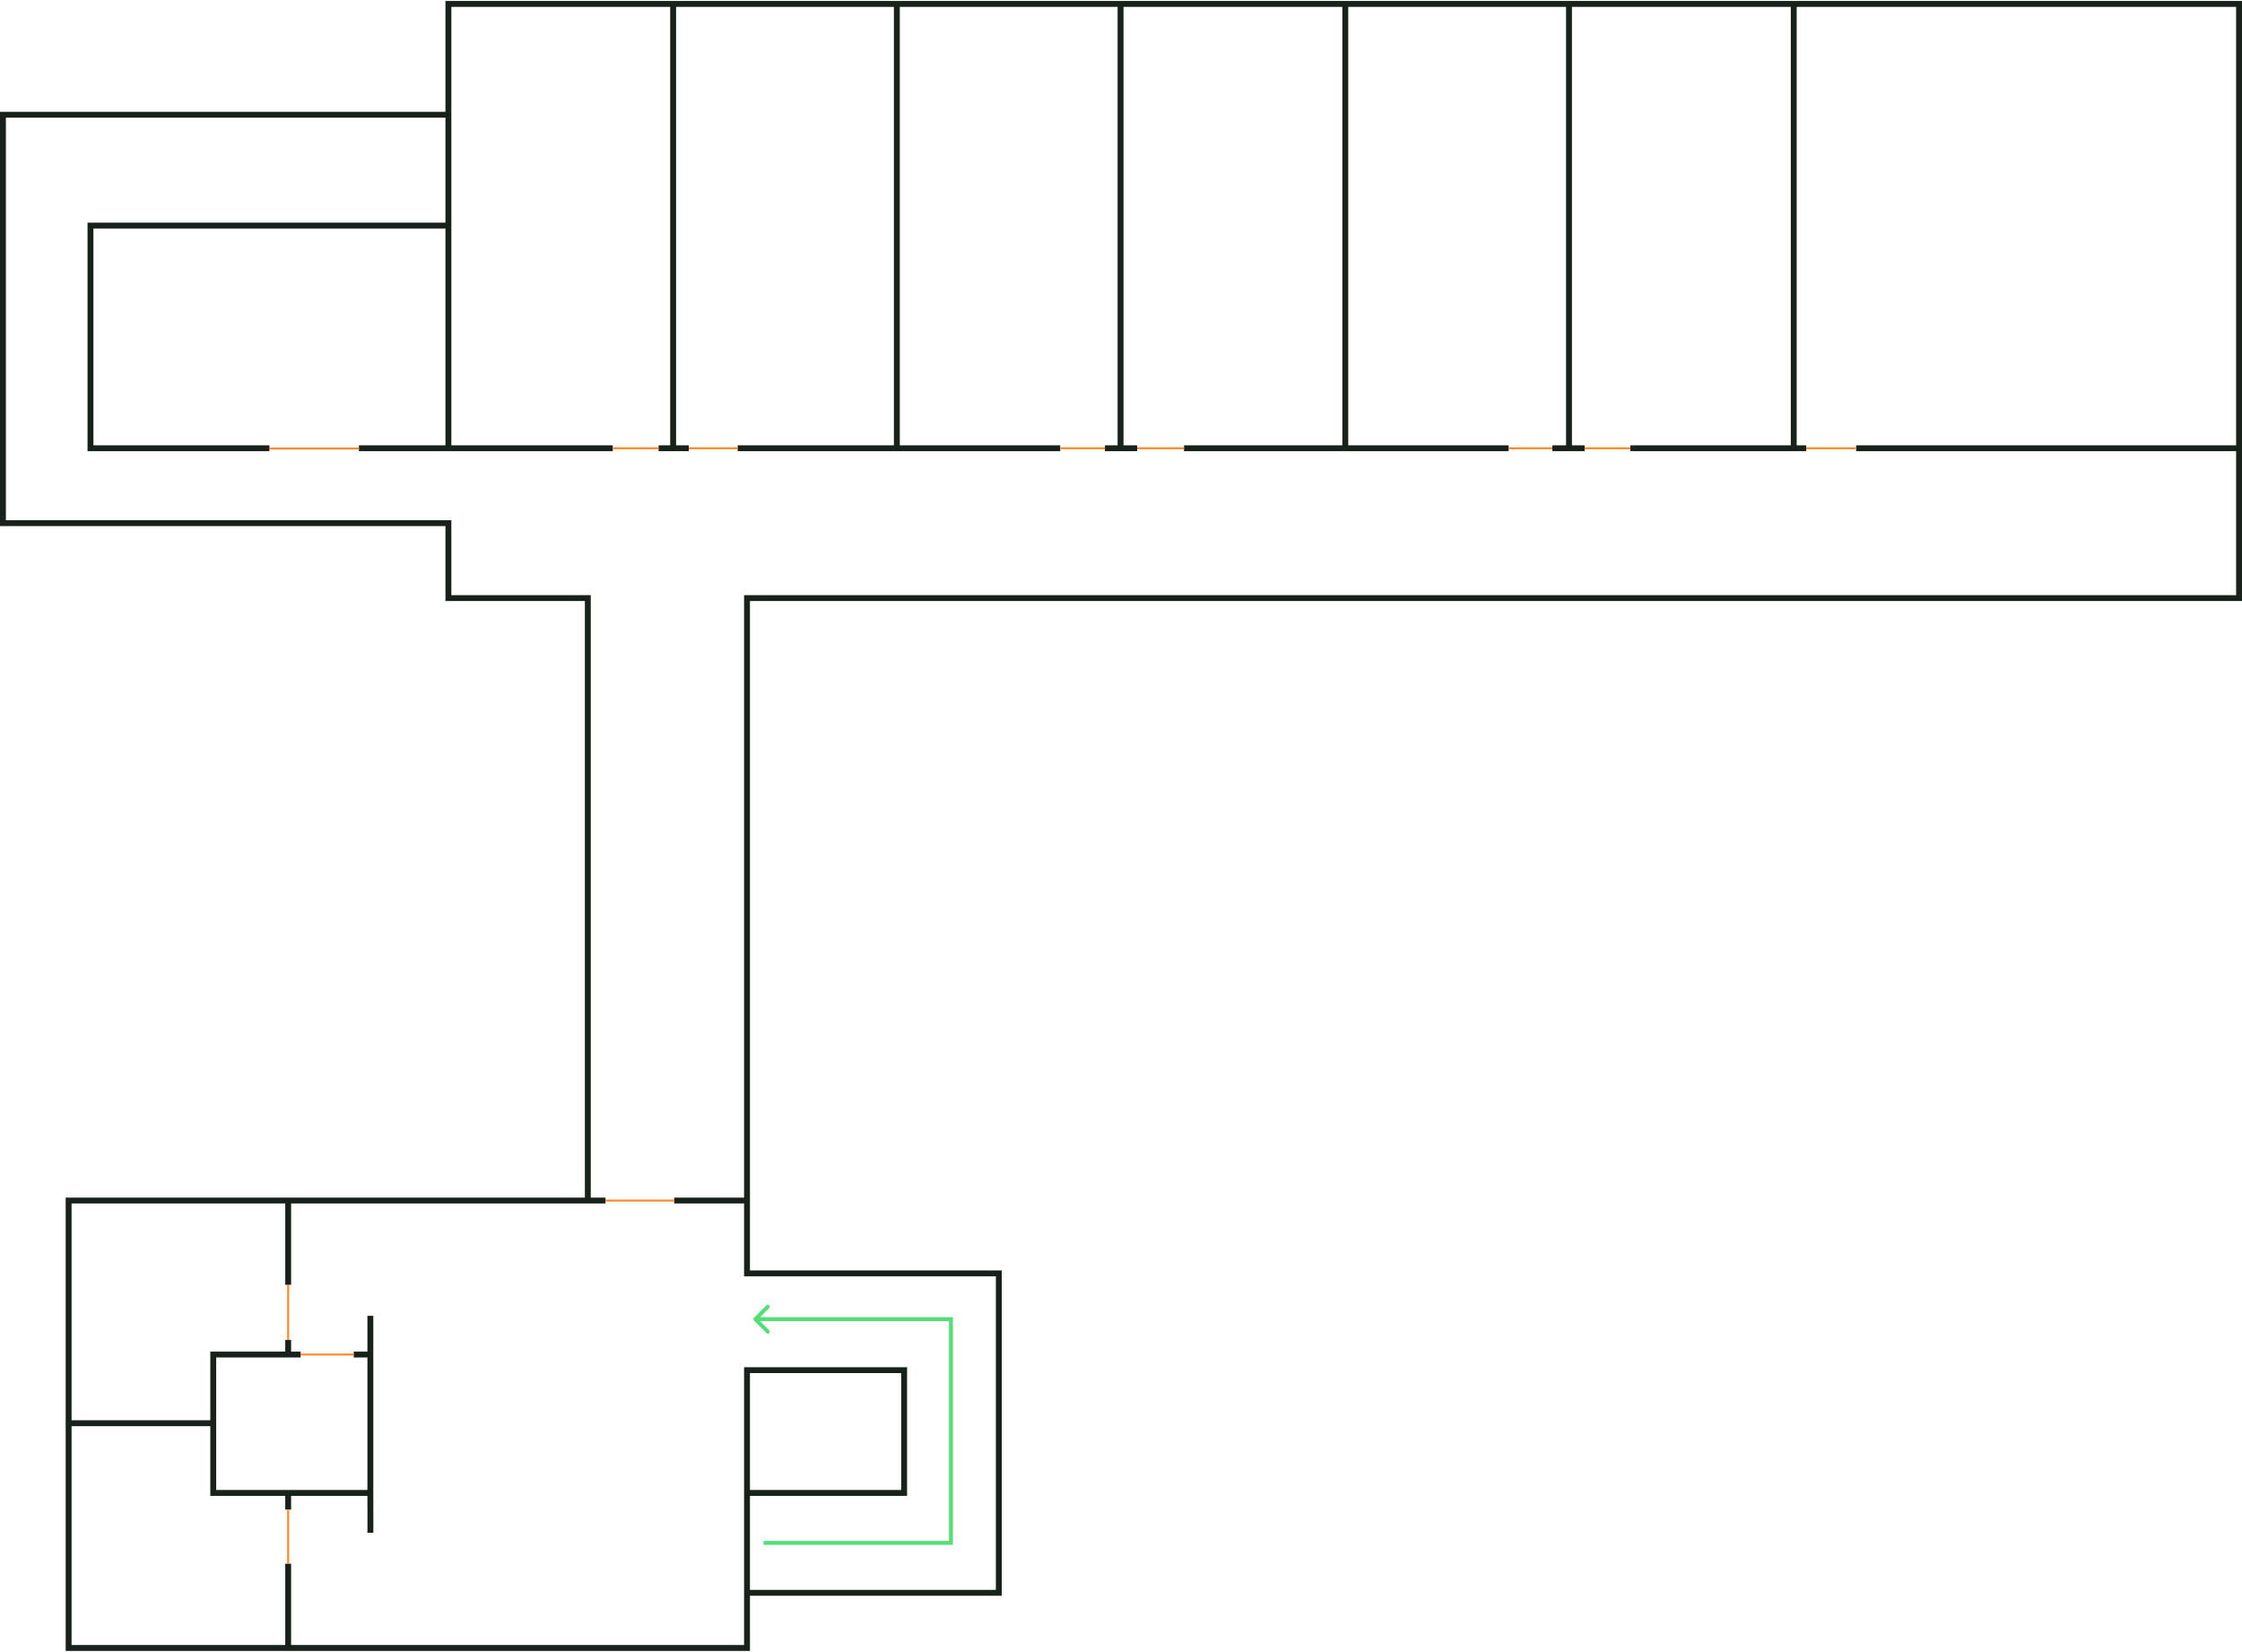
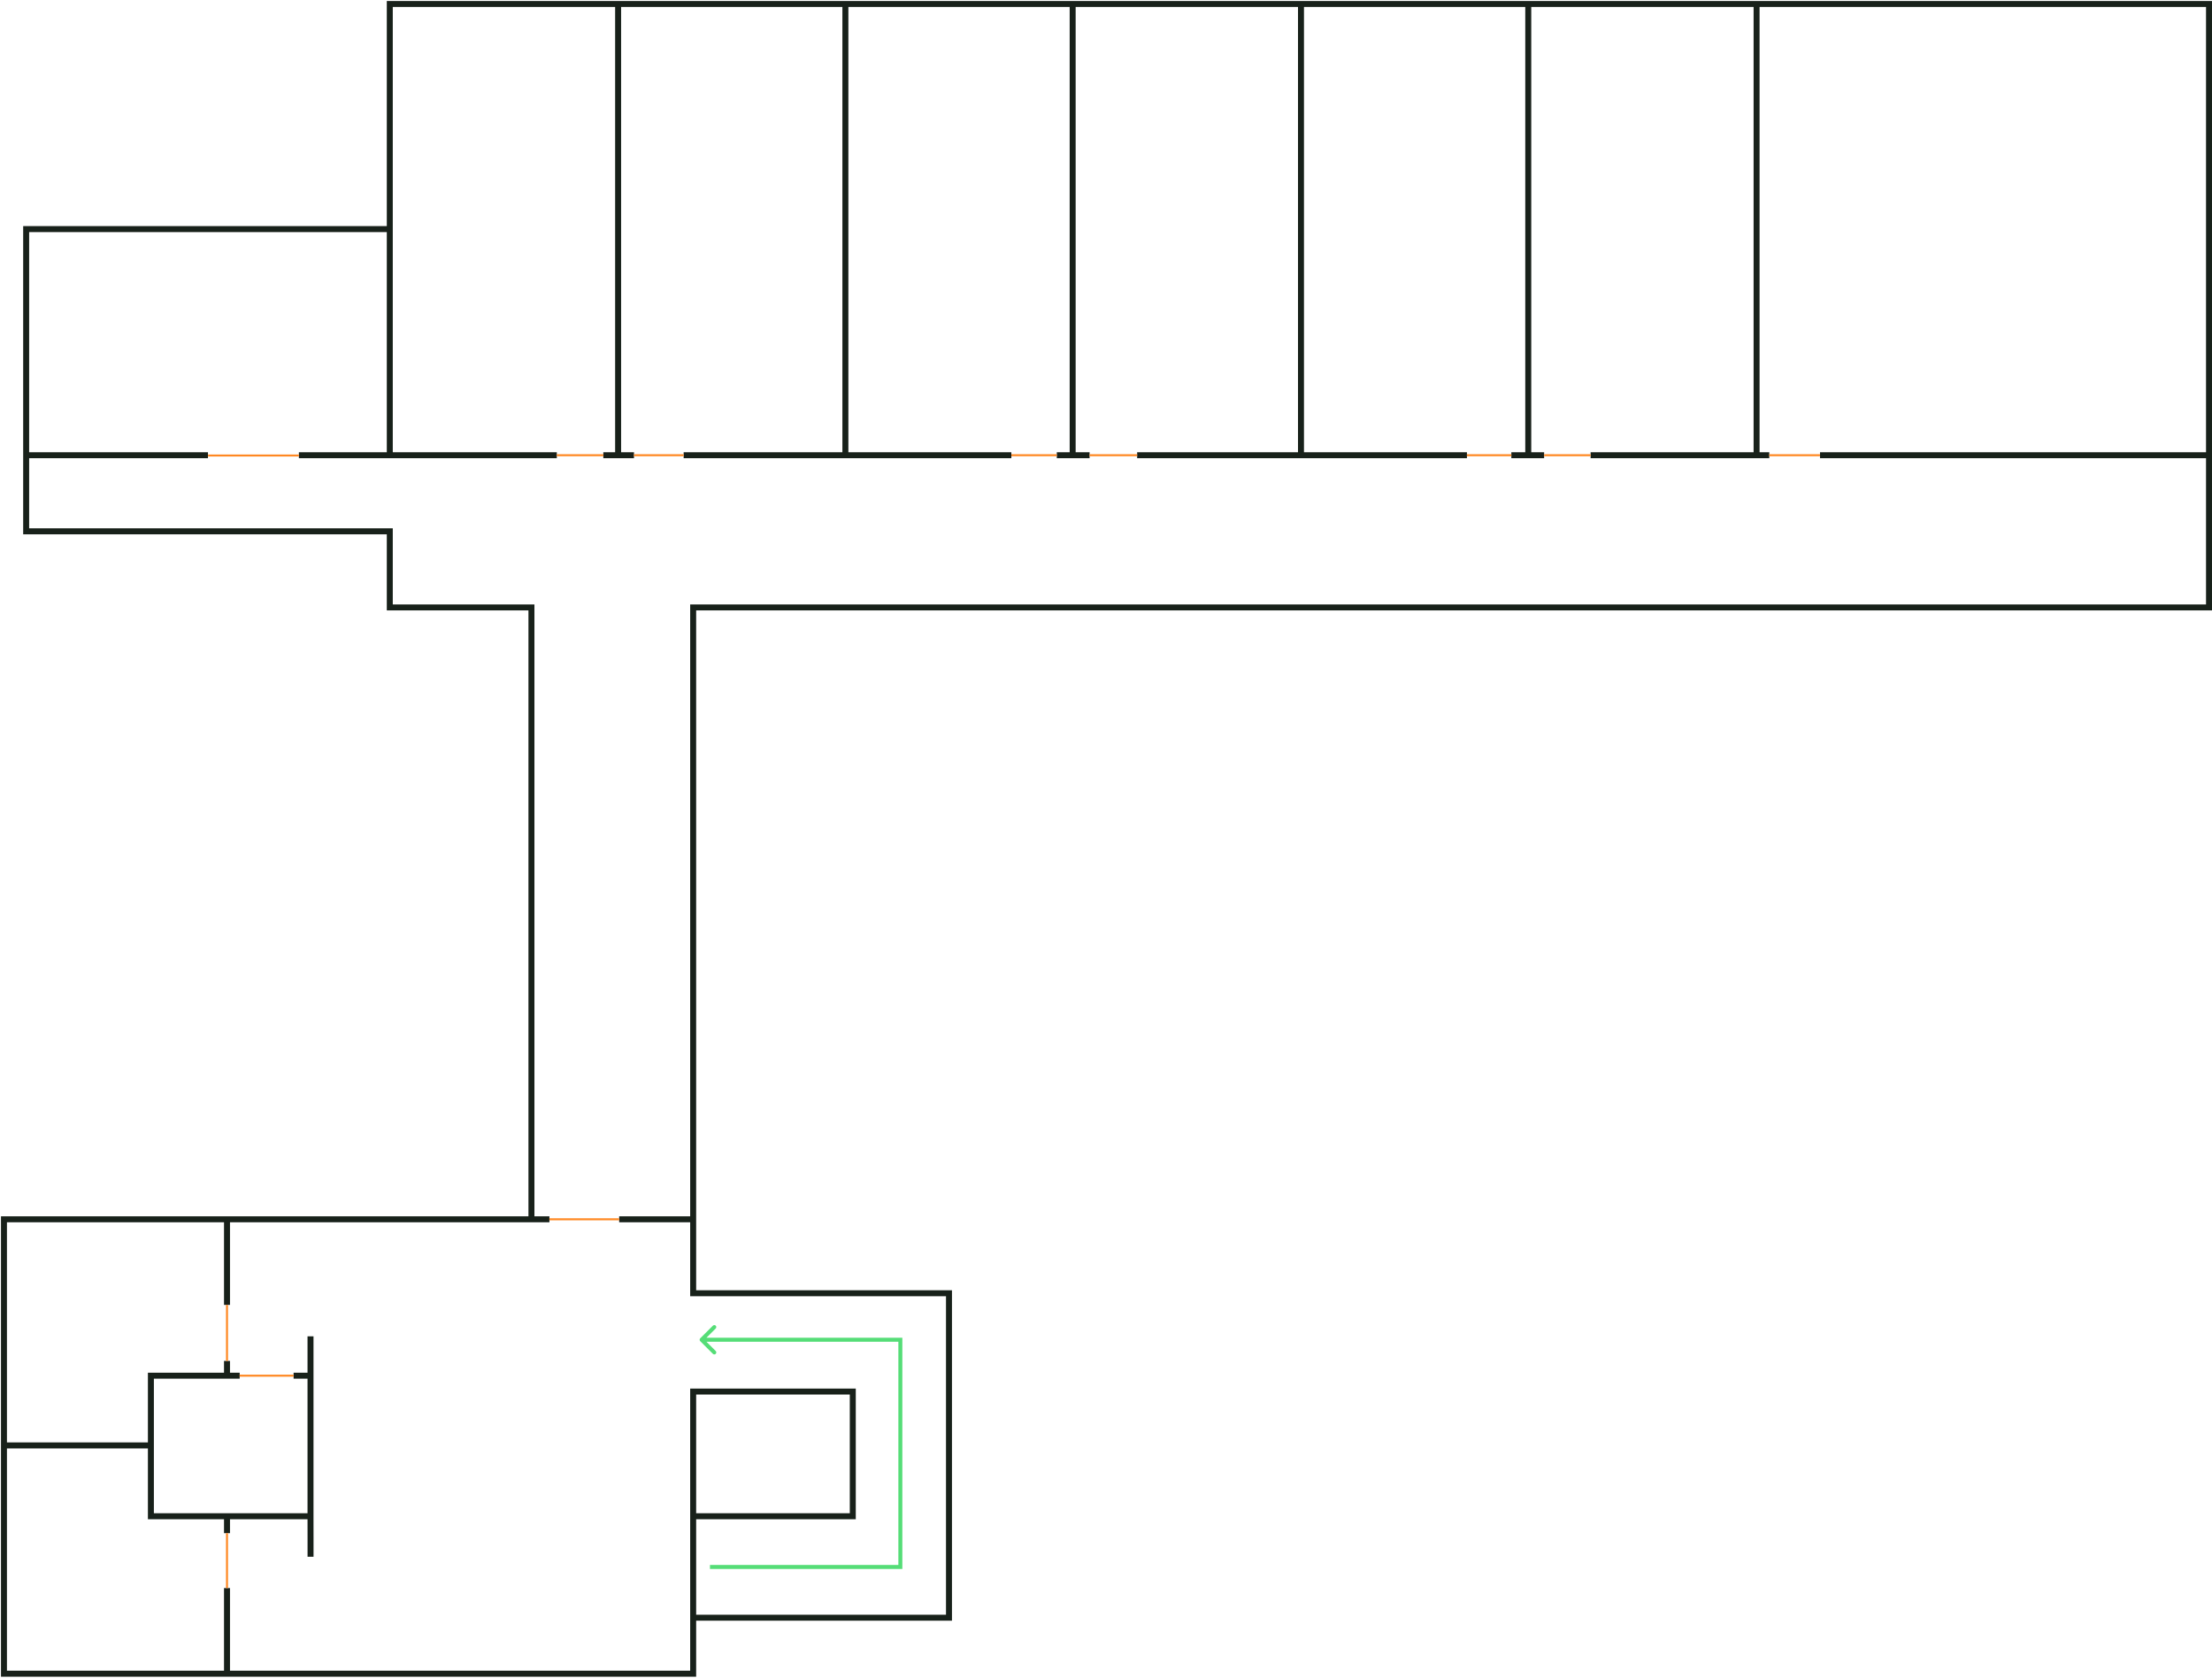
- <svg xmlns="http://www.w3.org/2000/svg" width="1143" height="842" viewBox="0 0 1143 842" fill="none">
-   <path d="M228.6 114.996V228.501M228.6 114.996H137.363H46.126V228.501H137.363M228.6 114.996V58.498M228.6 228.501H312.411M228.6 228.501H182.981M343.177 2H228.6V58.498M343.177 2V228.501M343.177 2H457.223M343.177 228.501H335.75M343.177 228.501H351.133M457.223 2V228.501M457.223 2H571.269M457.223 228.501H376.064M457.223 228.501H540.503M571.269 2V228.501M571.269 2H685.846M571.269 228.501H563.312M571.269 228.501H579.756M685.846 2V228.501M685.846 2H799.892M685.846 228.501H603.626M685.846 228.501H769.126M799.892 2V228.501M799.892 2H914.469M799.892 228.501H791.405M799.892 228.501H807.849M914.469 2V228.501M914.469 2H1141.5V228.501M914.469 228.501H831.188M914.469 228.501H920.834M1141.5 228.501V304.886H380.838V612.015M1141.5 228.501H946.295M299.68 612.015V304.886H228.6V266.693H1.5V58.498H228.6M299.68 612.015H146.911M299.68 612.015H308.698M146.911 612.015H34.987V725.53M146.911 612.015V654.981M34.987 725.53V840.107H146.911M34.987 725.53H108.719M146.911 840.107H380.838V811.993M146.911 840.107V797.141M146.911 761.07H108.719V725.53M146.911 761.07H188.816M146.911 761.07V769.558M108.719 725.53V690.521H146.911M146.911 690.521V683.095M146.911 690.521H153.276M188.816 690.521V761.07M188.816 690.521H180.329M188.816 690.521V680.467V670.761M188.816 761.07L188.831 771.706V781.413M380.838 811.993H509.207V649.146H380.838V612.015M380.838 811.993V761.07M380.838 612.015H343.707M380.838 761.07V698.478H460.936V761.07H380.838Z" stroke="#18211A" stroke-width="3" />
-   <path d="M312.411 228.501H335.75M351.133 228.501H376.064M540.503 228.501H563.312M579.756 228.501H603.626M769.126 228.501H791.405M807.849 228.501H831.188M920.834 228.501H946.295M308.697 612.015H343.707M146.911 654.981V683.095M153.276 690.521H180.329M146.911 769.557V797.141M137.388 228.641H183.007" stroke="#FF8822" />
-   <path d="M484.806 672.486H485.806V671.486H484.806V672.486ZM384.375 671.778C383.984 672.169 383.984 672.802 384.375 673.193L390.739 679.557C391.129 679.947 391.762 679.947 392.153 679.557C392.544 679.166 392.544 678.533 392.153 678.142L386.496 672.486L392.153 666.829C392.544 666.438 392.544 665.805 392.153 665.415C391.762 665.024 391.129 665.024 390.739 665.415L384.375 671.778ZM484.806 786.532V787.532H485.806V786.532H484.806ZM484.806 671.486H385.082V673.486H484.806V671.486ZM483.806 672.486V786.532H485.806V672.486H483.806ZM484.806 785.532H389.265V787.532H484.806V785.532Z" fill="#55DD77" />
+ <svg xmlns="http://www.w3.org/2000/svg" width="1110" height="842" viewBox="0 0 1110 842" fill="none">
+   <path d="M195.6 114.996V228.501M195.6 114.996H104.363H13.126V228.501M195.6 114.996V58.498V2H310.177M195.6 228.501H279.411M195.6 228.501H149.981M13.126 228.501H104.363M13.126 228.501V266.693H195.6V304.886H266.68V612.015M310.177 2V228.501M310.177 2H424.223M310.177 228.501H302.75M310.177 228.501H318.133M424.223 2V228.501M424.223 2H538.269M424.223 228.501H343.064M424.223 228.501H507.503M538.269 2V228.501M538.269 2H652.846M538.269 228.501H530.312M538.269 228.501H546.756M652.846 2V228.501M652.846 2H766.892M652.846 228.501H570.626M652.846 228.501H736.126M766.892 2V228.501M766.892 2H881.469M766.892 228.501H758.405M766.892 228.501H774.849M881.469 2V228.501M881.469 2H1108.5V228.501M881.469 228.501H798.188M881.469 228.501H887.834M1108.5 228.501V304.886H347.838V612.015M1108.5 228.501H913.295M266.68 612.015H113.911M266.68 612.015H275.697M113.911 612.015H1.987V725.53M113.911 612.015V654.981M1.987 725.53V840.107H113.911M1.987 725.53H75.719M113.911 840.107H347.838V811.993M113.911 840.107V797.141M113.911 761.07H75.719V725.53M113.911 761.07H155.816M113.911 761.07V769.558M75.719 725.53V690.521H113.911M113.911 690.521V683.095M113.911 690.521H120.276M155.816 690.521V761.07M155.816 690.521H147.329M155.816 690.521V680.467V670.761M155.816 761.07L155.831 771.706V781.413M347.838 811.993H476.207V649.146H347.838V612.015M347.838 811.993V761.07M347.838 612.015H310.707M347.838 761.07V698.478H427.936V761.07H347.838Z" stroke="#18211A" stroke-width="3" />
+   <path d="M279.411 228.501H302.75M318.133 228.501H343.064M507.503 228.501H530.312M546.756 228.501H570.626M736.126 228.501H758.405M774.849 228.501H798.188M887.834 228.501H913.295M275.697 612.015H310.707M113.911 654.981V683.095M120.276 690.521H147.329M113.911 769.557V797.141M104.388 228.641H150.007" stroke="#FF8822" />
+   <path d="M451.806 672.486H452.806V671.486H451.806V672.486ZM351.375 671.778C350.984 672.169 350.984 672.802 351.375 673.193L357.739 679.557C358.129 679.947 358.762 679.947 359.153 679.557C359.543 679.166 359.543 678.533 359.153 678.142L353.496 672.486L359.153 666.829C359.543 666.438 359.543 665.805 359.153 665.415C358.762 665.024 358.129 665.024 357.739 665.415L351.375 671.778ZM451.806 786.532V787.532H452.806V786.532H451.806ZM451.806 671.486H352.082V673.486H451.806V671.486ZM450.806 672.486V786.532H452.806V672.486H450.806ZM451.806 785.532H356.265V787.532H451.806V785.532Z" fill="#55DD77" />
</svg>
